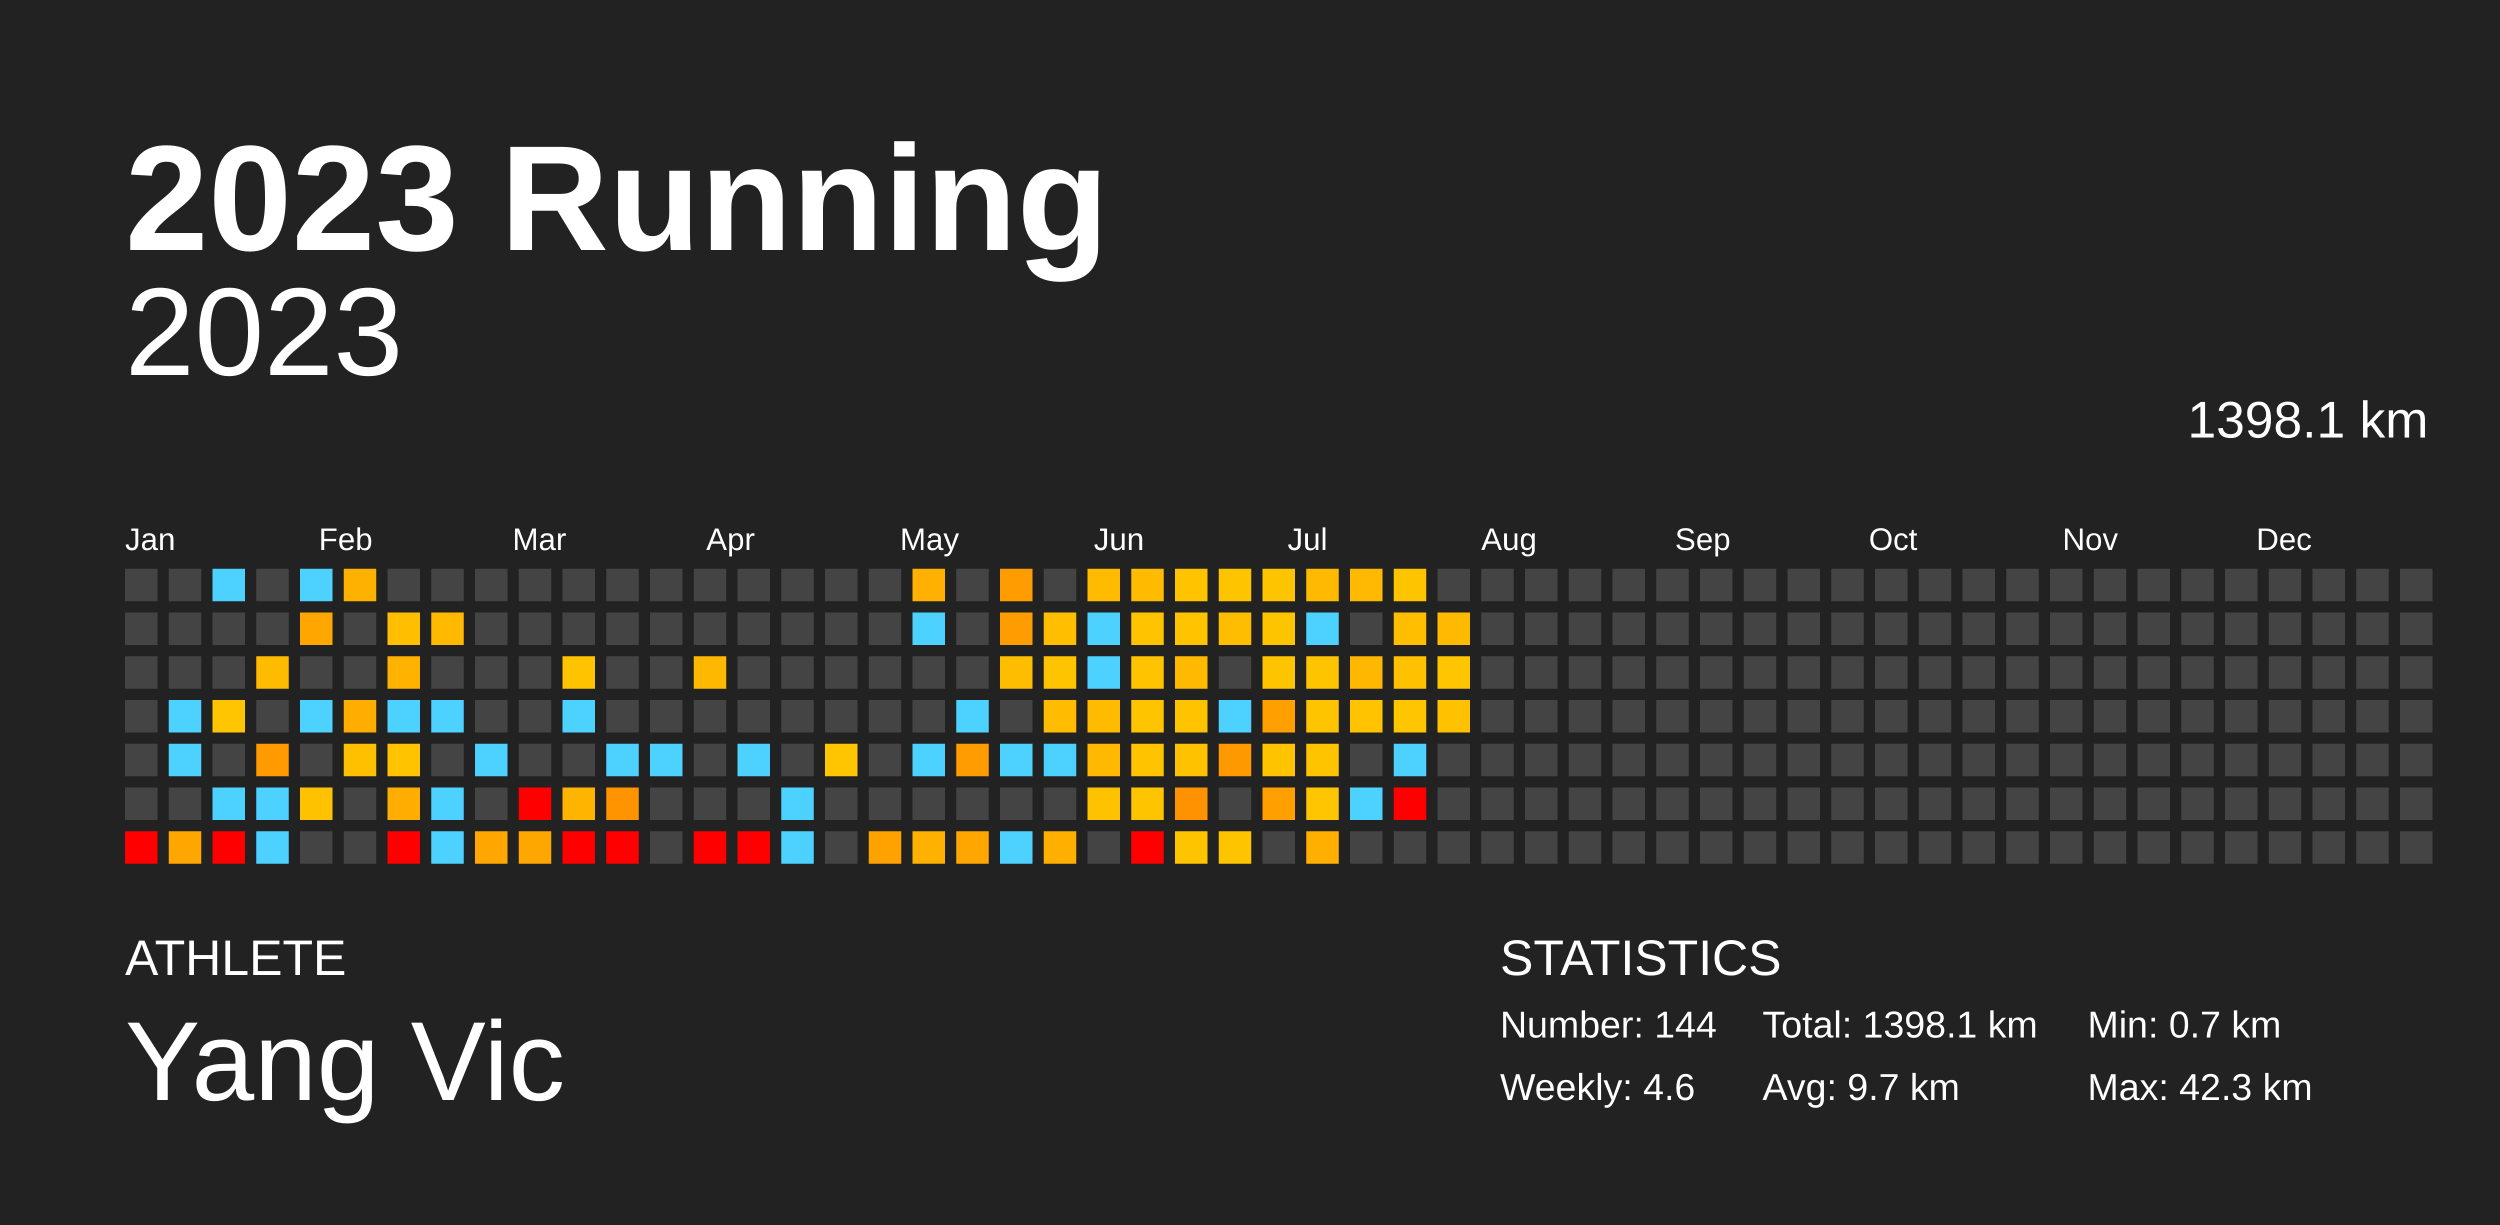
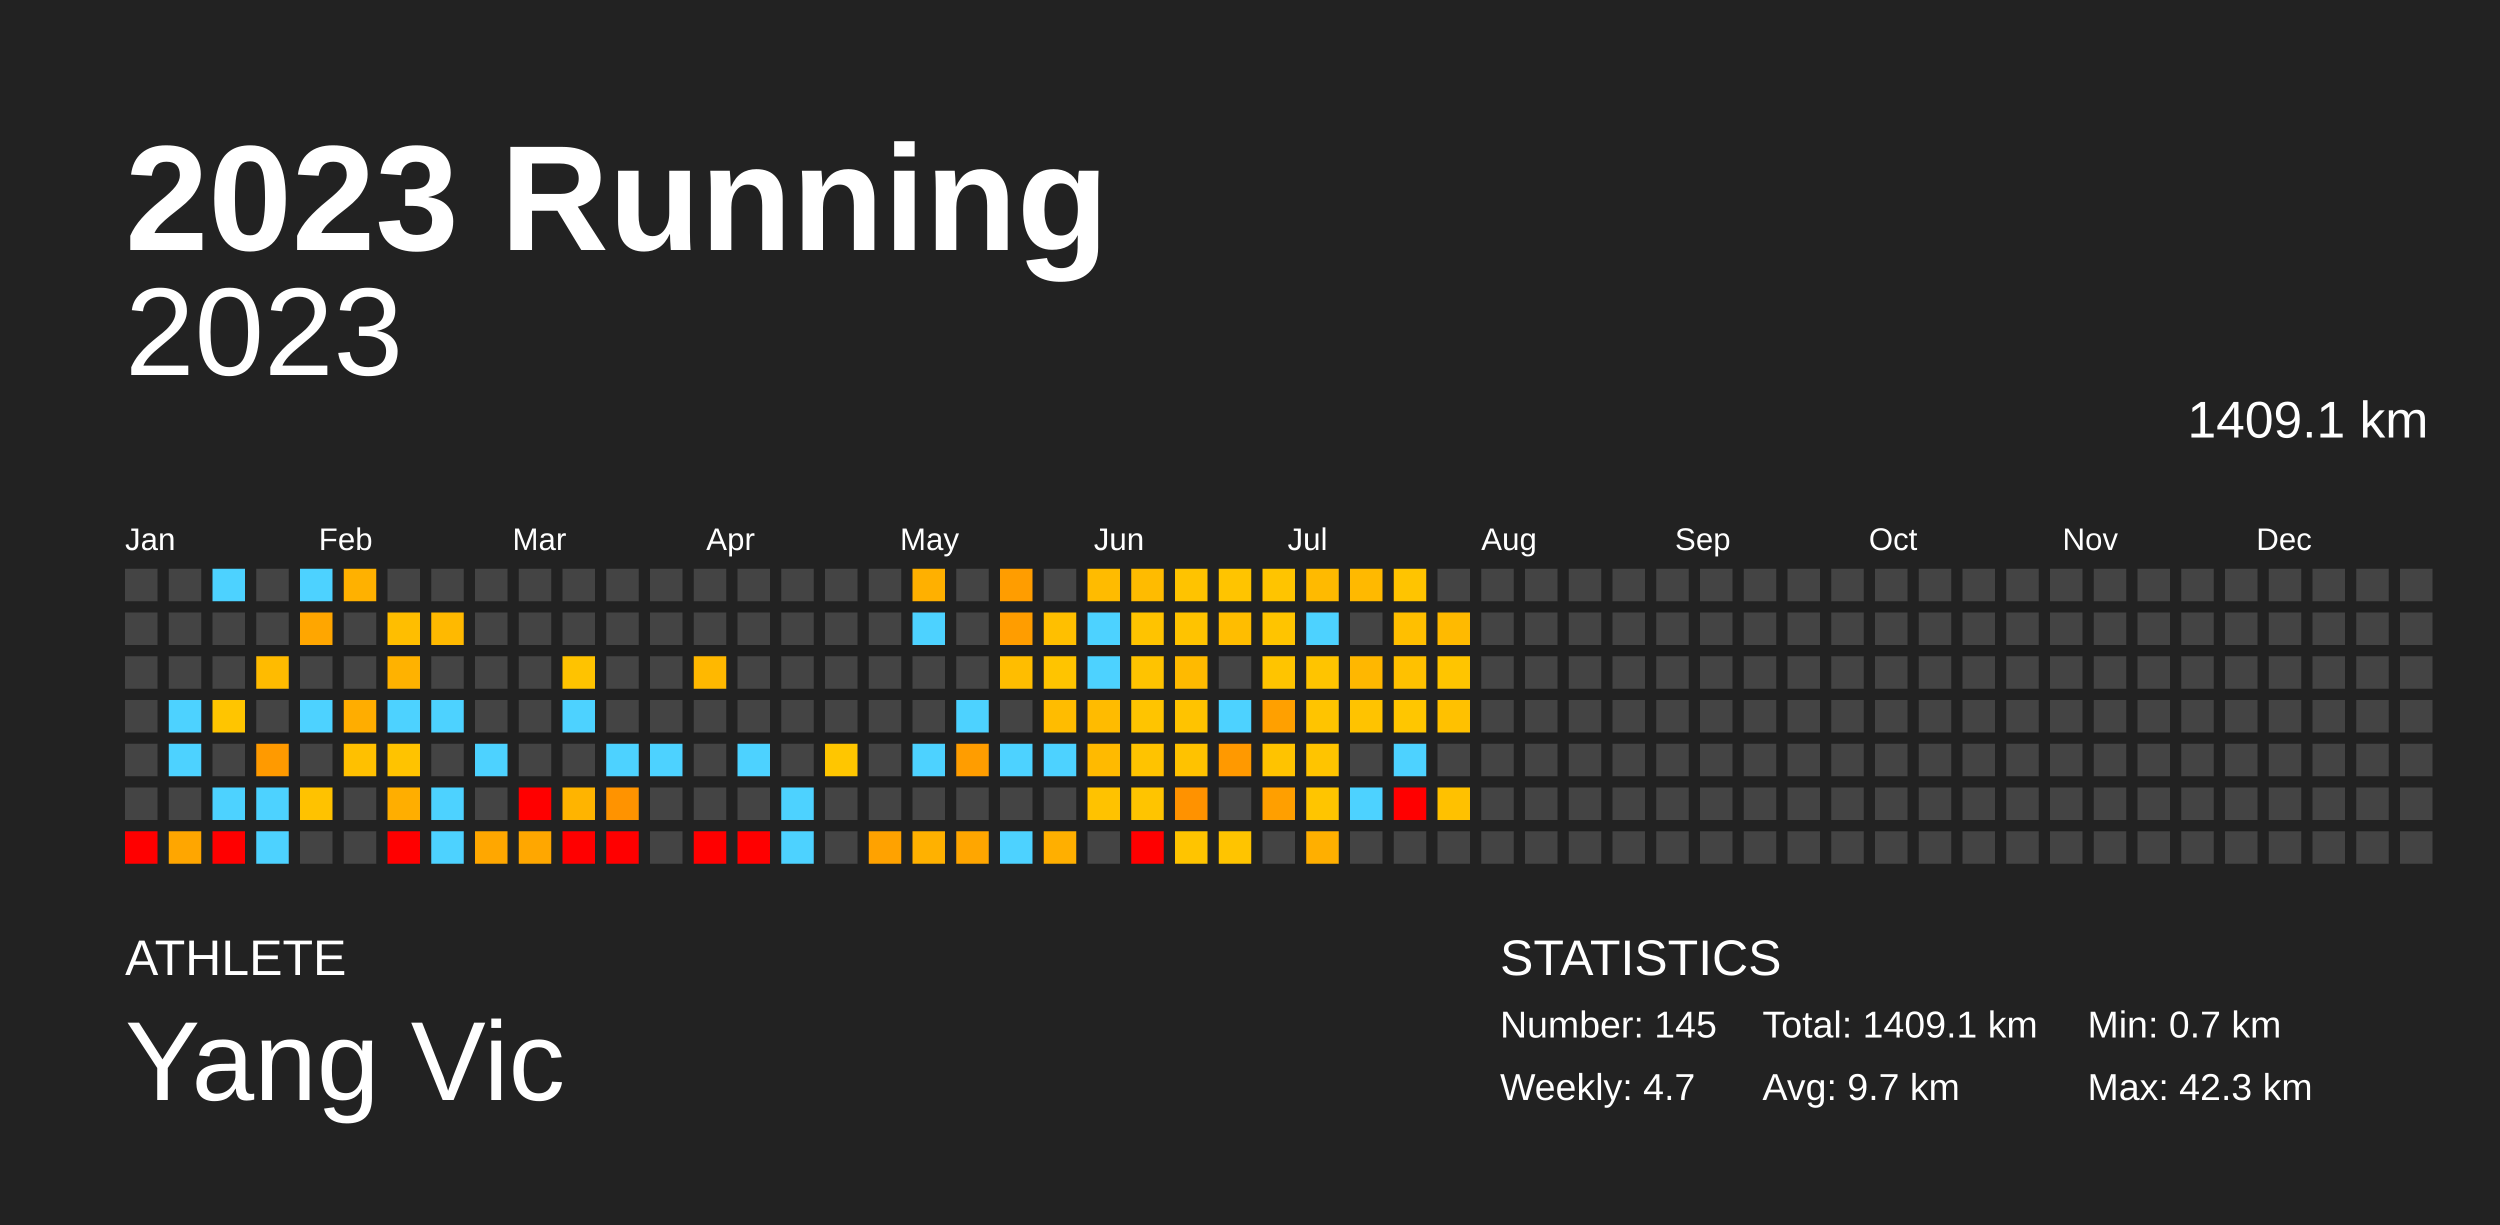
<svg xmlns="http://www.w3.org/2000/svg" baseProfile="full" height="98mm" version="1.1" viewBox="0,0,200,98" width="200mm">
  <defs />
  <rect fill="#222222" height="98" width="200" x="0" y="0" />
  <text fill="#FFFFFF" style="font-size:12px; font-family:Arial; font-weight:bold;" x="10" y="20">2023 Running</text>
  <text fill="#FFFFFF" style="font-size:4px; font-family:Arial" x="10" y="78">ATHLETE</text>
  <text fill="#FFFFFF" style="font-size:9px; font-family:Arial" x="10" y="88">Yang Vic</text>
  <text fill="#FFFFFF" style="font-size:4px; font-family:Arial" x="120" y="78">STATISTICS</text>
-   <text fill="#FFFFFF" style="font-size:3px; font-family:Arial" x="120" y="83">Number: 144</text>
-   <text fill="#FFFFFF" style="font-size:3px; font-family:Arial" x="120" y="88">Weekly: 4.6</text>
-   <text fill="#FFFFFF" style="font-size:3px; font-family:Arial" x="141" y="83">Total: 1398.1 km</text>
+   <text fill="#FFFFFF" style="font-size:3px; font-family:Arial" x="120" y="83">Number: 145</text>
+   <text fill="#FFFFFF" style="font-size:3px; font-family:Arial" x="120" y="88">Weekly: 4.7</text>
+   <text fill="#FFFFFF" style="font-size:3px; font-family:Arial" x="141" y="83">Total: 1409.1 km</text>
  <text fill="#FFFFFF" style="font-size:3px; font-family:Arial" x="141" y="88">Avg: 9.7 km</text>
  <text fill="#FFFFFF" style="font-size:3px; font-family:Arial" x="167" y="83">Min: 0.7 km</text>
  <text fill="#FFFFFF" style="font-size:3px; font-family:Arial" x="167" y="88">Max: 42.3 km</text>
  <text alignment-baseline="hanging" fill="#FFFFFF" style="font-size:10.0px; font-family:Arial;" x="10" y="30">2023</text>
-   <text alignment-baseline="hanging" fill="#FFFFFF" style="font-size:4.125px; font-family:Arial;" x="175" y="35">1398.1 km</text>
+   <text alignment-baseline="hanging" fill="#FFFFFF" style="font-size:4.125px; font-family:Arial;" x="175" y="35">1409.1 km</text>
  <text fill="#FFFFFF" style="font-size:2.5px; font-family:Arial" x="10.0" y="44">Jan</text>
  <text fill="#FFFFFF" style="font-size:2.5px; font-family:Arial" x="25.5" y="44">Feb</text>
  <text fill="#FFFFFF" style="font-size:2.5px; font-family:Arial" x="41.0" y="44">Mar</text>
  <text fill="#FFFFFF" style="font-size:2.5px; font-family:Arial" x="56.5" y="44">Apr</text>
  <text fill="#FFFFFF" style="font-size:2.5px; font-family:Arial" x="72.0" y="44">May</text>
  <text fill="#FFFFFF" style="font-size:2.5px; font-family:Arial" x="87.5" y="44">Jun</text>
  <text fill="#FFFFFF" style="font-size:2.5px; font-family:Arial" x="103.0" y="44">Jul</text>
  <text fill="#FFFFFF" style="font-size:2.5px; font-family:Arial" x="118.5" y="44">Aug</text>
  <text fill="#FFFFFF" style="font-size:2.5px; font-family:Arial" x="134.0" y="44">Sep</text>
  <text fill="#FFFFFF" style="font-size:2.5px; font-family:Arial" x="149.5" y="44">Oct</text>
  <text fill="#FFFFFF" style="font-size:2.5px; font-family:Arial" x="165.0" y="44">Nov</text>
  <text fill="#FFFFFF" style="font-size:2.5px; font-family:Arial" x="180.5" y="44">Dec</text>
  <rect fill="#444444" height="2.6" width="2.6" x="10.0" y="45.5" />
  <rect fill="#444444" height="2.6" width="2.6" x="10.0" y="49.0" />
  <rect fill="#444444" height="2.6" width="2.6" x="10.0" y="52.5" />
  <rect fill="#444444" height="2.6" width="2.6" x="10.0" y="56.0" />
  <rect fill="#444444" height="2.6" width="2.6" x="10.0" y="59.5" />
  <rect fill="#444444" height="2.6" width="2.6" x="10.0" y="63.0" />
  <rect fill="red" height="2.6" width="2.6" x="10.0" y="66.5" />
  <rect fill="#444444" height="2.6" width="2.6" x="13.5" y="45.5" />
  <rect fill="#444444" height="2.6" width="2.6" x="13.5" y="49.0" />
  <rect fill="#444444" height="2.6" width="2.6" x="13.5" y="52.5" />
  <rect fill="#4dd2ff" height="2.6" width="2.6" x="13.5" y="56.0" />
  <rect fill="#4dd2ff" height="2.6" width="2.6" x="13.5" y="59.5" />
  <rect fill="#444444" height="2.6" width="2.6" x="13.5" y="63.0" />
  <rect fill="#ffa600" height="2.6" width="2.6" x="13.5" y="66.5" />
  <rect fill="#4dd2ff" height="2.6" width="2.6" x="17.0" y="45.5" />
  <rect fill="#444444" height="2.6" width="2.6" x="17.0" y="49.0" />
  <rect fill="#444444" height="2.6" width="2.6" x="17.0" y="52.5" />
  <rect fill="#ffc500" height="2.6" width="2.6" x="17.0" y="56.0" />
  <rect fill="#444444" height="2.6" width="2.6" x="17.0" y="59.5" />
  <rect fill="#4dd2ff" height="2.6" width="2.6" x="17.0" y="63.0" />
  <rect fill="red" height="2.6" width="2.6" x="17.0" y="66.5" />
  <rect fill="#444444" height="2.6" width="2.6" x="20.5" y="45.5" />
  <rect fill="#444444" height="2.6" width="2.6" x="20.5" y="49.0" />
  <rect fill="#ffbb00" height="2.6" width="2.6" x="20.5" y="52.5" />
  <rect fill="#444444" height="2.6" width="2.6" x="20.5" y="56.0" />
  <rect fill="#ff9a00" height="2.6" width="2.6" x="20.5" y="59.5" />
  <rect fill="#4dd2ff" height="2.6" width="2.6" x="20.5" y="63.0" />
  <rect fill="#4dd2ff" height="2.6" width="2.6" x="20.5" y="66.5" />
  <rect fill="#4dd2ff" height="2.6" width="2.6" x="24.0" y="45.5" />
  <rect fill="#ffa600" height="2.6" width="2.6" x="24.0" y="49.0" />
  <rect fill="#444444" height="2.6" width="2.6" x="24.0" y="52.5" />
  <rect fill="#4dd2ff" height="2.6" width="2.6" x="24.0" y="56.0" />
  <rect fill="#444444" height="2.6" width="2.6" x="24.0" y="59.5" />
  <rect fill="#ffc200" height="2.6" width="2.6" x="24.0" y="63.0" />
  <rect fill="#444444" height="2.6" width="2.6" x="24.0" y="66.5" />
  <rect fill="#ffb100" height="2.6" width="2.6" x="27.5" y="45.5" />
  <rect fill="#444444" height="2.6" width="2.6" x="27.5" y="49.0" />
  <rect fill="#444444" height="2.6" width="2.6" x="27.5" y="52.5" />
  <rect fill="#ffad00" height="2.6" width="2.6" x="27.5" y="56.0" />
  <rect fill="#ffc000" height="2.6" width="2.6" x="27.5" y="59.5" />
  <rect fill="#444444" height="2.6" width="2.6" x="27.5" y="63.0" />
  <rect fill="#444444" height="2.6" width="2.6" x="27.5" y="66.5" />
  <rect fill="#444444" height="2.6" width="2.6" x="31.0" y="45.5" />
  <rect fill="#ffbe00" height="2.6" width="2.6" x="31.0" y="49.0" />
  <rect fill="#ffb200" height="2.6" width="2.6" x="31.0" y="52.5" />
  <rect fill="#4dd2ff" height="2.6" width="2.6" x="31.0" y="56.0" />
  <rect fill="#ffc300" height="2.6" width="2.6" x="31.0" y="59.5" />
  <rect fill="#ffae00" height="2.6" width="2.6" x="31.0" y="63.0" />
  <rect fill="red" height="2.6" width="2.6" x="31.0" y="66.5" />
  <rect fill="#444444" height="2.6" width="2.6" x="34.5" y="45.5" />
  <rect fill="#ffb900" height="2.6" width="2.6" x="34.5" y="49.0" />
  <rect fill="#444444" height="2.6" width="2.6" x="34.5" y="52.5" />
  <rect fill="#4dd2ff" height="2.6" width="2.6" x="34.5" y="56.0" />
  <rect fill="#444444" height="2.6" width="2.6" x="34.5" y="59.5" />
  <rect fill="#4dd2ff" height="2.6" width="2.6" x="34.5" y="63.0" />
  <rect fill="#4dd2ff" height="2.6" width="2.6" x="34.5" y="66.5" />
  <rect fill="#444444" height="2.6" width="2.6" x="38.0" y="45.5" />
  <rect fill="#444444" height="2.6" width="2.6" x="38.0" y="49.0" />
  <rect fill="#444444" height="2.6" width="2.6" x="38.0" y="52.5" />
  <rect fill="#444444" height="2.6" width="2.6" x="38.0" y="56.0" />
  <rect fill="#4dd2ff" height="2.6" width="2.6" x="38.0" y="59.5" />
  <rect fill="#444444" height="2.6" width="2.6" x="38.0" y="63.0" />
  <rect fill="#ffa700" height="2.6" width="2.6" x="38.0" y="66.5" />
  <rect fill="#444444" height="2.6" width="2.6" x="41.5" y="45.5" />
  <rect fill="#444444" height="2.6" width="2.6" x="41.5" y="49.0" />
  <rect fill="#444444" height="2.6" width="2.6" x="41.5" y="52.5" />
  <rect fill="#444444" height="2.6" width="2.6" x="41.5" y="56.0" />
  <rect fill="#444444" height="2.6" width="2.6" x="41.5" y="59.5" />
  <rect fill="red" height="2.6" width="2.6" x="41.5" y="63.0" />
  <rect fill="#ffa700" height="2.6" width="2.6" x="41.5" y="66.5" />
  <rect fill="#444444" height="2.6" width="2.6" x="45.0" y="45.5" />
  <rect fill="#444444" height="2.6" width="2.6" x="45.0" y="49.0" />
  <rect fill="#ffc300" height="2.6" width="2.6" x="45.0" y="52.5" />
  <rect fill="#4dd2ff" height="2.6" width="2.6" x="45.0" y="56.0" />
  <rect fill="#444444" height="2.6" width="2.6" x="45.0" y="59.5" />
  <rect fill="#ffb400" height="2.6" width="2.6" x="45.0" y="63.0" />
  <rect fill="red" height="2.6" width="2.6" x="45.0" y="66.5" />
  <rect fill="#444444" height="2.6" width="2.6" x="48.5" y="45.5" />
  <rect fill="#444444" height="2.6" width="2.6" x="48.5" y="49.0" />
  <rect fill="#444444" height="2.6" width="2.6" x="48.5" y="52.5" />
  <rect fill="#444444" height="2.6" width="2.6" x="48.5" y="56.0" />
  <rect fill="#4dd2ff" height="2.6" width="2.6" x="48.5" y="59.5" />
  <rect fill="#ff9300" height="2.6" width="2.6" x="48.5" y="63.0" />
  <rect fill="red" height="2.6" width="2.6" x="48.5" y="66.5" />
  <rect fill="#444444" height="2.6" width="2.6" x="52.0" y="45.5" />
  <rect fill="#444444" height="2.6" width="2.6" x="52.0" y="49.0" />
  <rect fill="#444444" height="2.6" width="2.6" x="52.0" y="52.5" />
  <rect fill="#444444" height="2.6" width="2.6" x="52.0" y="56.0" />
  <rect fill="#4dd2ff" height="2.6" width="2.6" x="52.0" y="59.5" />
  <rect fill="#444444" height="2.6" width="2.6" x="52.0" y="63.0" />
  <rect fill="#444444" height="2.6" width="2.6" x="52.0" y="66.5" />
  <rect fill="#444444" height="2.6" width="2.6" x="55.5" y="45.5" />
  <rect fill="#444444" height="2.6" width="2.6" x="55.5" y="49.0" />
  <rect fill="#ffb800" height="2.6" width="2.6" x="55.5" y="52.5" />
  <rect fill="#444444" height="2.6" width="2.6" x="55.5" y="56.0" />
  <rect fill="#444444" height="2.6" width="2.6" x="55.5" y="59.5" />
  <rect fill="#444444" height="2.6" width="2.6" x="55.5" y="63.0" />
  <rect fill="red" height="2.6" width="2.6" x="55.5" y="66.5" />
  <rect fill="#444444" height="2.6" width="2.6" x="59.0" y="45.5" />
  <rect fill="#444444" height="2.6" width="2.6" x="59.0" y="49.0" />
  <rect fill="#444444" height="2.6" width="2.6" x="59.0" y="52.5" />
  <rect fill="#444444" height="2.6" width="2.6" x="59.0" y="56.0" />
  <rect fill="#4dd2ff" height="2.6" width="2.6" x="59.0" y="59.5" />
  <rect fill="#444444" height="2.6" width="2.6" x="59.0" y="63.0" />
  <rect fill="red" height="2.6" width="2.6" x="59.0" y="66.5" />
  <rect fill="#444444" height="2.6" width="2.6" x="62.5" y="45.5" />
  <rect fill="#444444" height="2.6" width="2.6" x="62.5" y="49.0" />
  <rect fill="#444444" height="2.6" width="2.6" x="62.5" y="52.5" />
  <rect fill="#444444" height="2.6" width="2.6" x="62.5" y="56.0" />
  <rect fill="#444444" height="2.6" width="2.6" x="62.5" y="59.5" />
  <rect fill="#4dd2ff" height="2.6" width="2.6" x="62.5" y="63.0" />
  <rect fill="#4dd2ff" height="2.6" width="2.6" x="62.5" y="66.5" />
  <rect fill="#444444" height="2.6" width="2.6" x="66.0" y="45.5" />
  <rect fill="#444444" height="2.6" width="2.6" x="66.0" y="49.0" />
  <rect fill="#444444" height="2.6" width="2.6" x="66.0" y="52.5" />
  <rect fill="#444444" height="2.6" width="2.6" x="66.0" y="56.0" />
  <rect fill="#ffc600" height="2.6" width="2.6" x="66.0" y="59.5" />
  <rect fill="#444444" height="2.6" width="2.6" x="66.0" y="63.0" />
  <rect fill="#444444" height="2.6" width="2.6" x="66.0" y="66.5" />
  <rect fill="#444444" height="2.6" width="2.6" x="69.5" y="45.5" />
  <rect fill="#444444" height="2.6" width="2.6" x="69.5" y="49.0" />
  <rect fill="#444444" height="2.6" width="2.6" x="69.5" y="52.5" />
  <rect fill="#444444" height="2.6" width="2.6" x="69.5" y="56.0" />
  <rect fill="#444444" height="2.6" width="2.6" x="69.5" y="59.5" />
  <rect fill="#444444" height="2.6" width="2.6" x="69.5" y="63.0" />
  <rect fill="#ffa200" height="2.6" width="2.6" x="69.5" y="66.5" />
  <rect fill="#ffb000" height="2.6" width="2.6" x="73.0" y="45.5" />
  <rect fill="#4dd2ff" height="2.6" width="2.6" x="73.0" y="49.0" />
  <rect fill="#444444" height="2.6" width="2.6" x="73.0" y="52.5" />
  <rect fill="#444444" height="2.6" width="2.6" x="73.0" y="56.0" />
  <rect fill="#4dd2ff" height="2.6" width="2.6" x="73.0" y="59.5" />
  <rect fill="#444444" height="2.6" width="2.6" x="73.0" y="63.0" />
  <rect fill="#ffb100" height="2.6" width="2.6" x="73.0" y="66.5" />
  <rect fill="#444444" height="2.6" width="2.6" x="76.5" y="45.5" />
  <rect fill="#444444" height="2.6" width="2.6" x="76.5" y="49.0" />
  <rect fill="#444444" height="2.6" width="2.6" x="76.5" y="52.5" />
  <rect fill="#4dd2ff" height="2.6" width="2.6" x="76.5" y="56.0" />
  <rect fill="#ff9d00" height="2.6" width="2.6" x="76.5" y="59.5" />
  <rect fill="#444444" height="2.6" width="2.6" x="76.5" y="63.0" />
  <rect fill="#ffa600" height="2.6" width="2.6" x="76.5" y="66.5" />
  <rect fill="#ff9d00" height="2.6" width="2.6" x="80.0" y="45.5" />
  <rect fill="#ff9d00" height="2.6" width="2.6" x="80.0" y="49.0" />
  <rect fill="#ffbd00" height="2.6" width="2.6" x="80.0" y="52.5" />
  <rect fill="#444444" height="2.6" width="2.6" x="80.0" y="56.0" />
  <rect fill="#4dd2ff" height="2.6" width="2.6" x="80.0" y="59.5" />
  <rect fill="#444444" height="2.6" width="2.6" x="80.0" y="63.0" />
  <rect fill="#4dd2ff" height="2.6" width="2.6" x="80.0" y="66.5" />
  <rect fill="#444444" height="2.6" width="2.6" x="83.5" y="45.5" />
  <rect fill="#ffbf00" height="2.6" width="2.6" x="83.5" y="49.0" />
  <rect fill="#ffc400" height="2.6" width="2.6" x="83.5" y="52.5" />
  <rect fill="#ffbc00" height="2.6" width="2.6" x="83.5" y="56.0" />
  <rect fill="#4dd2ff" height="2.6" width="2.6" x="83.5" y="59.5" />
  <rect fill="#444444" height="2.6" width="2.6" x="83.5" y="63.0" />
  <rect fill="#ffaf00" height="2.6" width="2.6" x="83.5" y="66.5" />
  <rect fill="#ffbb00" height="2.6" width="2.6" x="87.0" y="45.5" />
  <rect fill="#4dd2ff" height="2.6" width="2.6" x="87.0" y="49.0" />
  <rect fill="#4dd2ff" height="2.6" width="2.6" x="87.0" y="52.5" />
  <rect fill="#ffbb00" height="2.6" width="2.6" x="87.0" y="56.0" />
  <rect fill="#ffba00" height="2.6" width="2.6" x="87.0" y="59.5" />
  <rect fill="#ffc200" height="2.6" width="2.6" x="87.0" y="63.0" />
  <rect fill="#444444" height="2.6" width="2.6" x="87.0" y="66.5" />
  <rect fill="#ffbb00" height="2.6" width="2.6" x="90.5" y="45.5" />
  <rect fill="#ffc300" height="2.6" width="2.6" x="90.5" y="49.0" />
  <rect fill="#ffc300" height="2.6" width="2.6" x="90.5" y="52.5" />
  <rect fill="#ffc400" height="2.6" width="2.6" x="90.5" y="56.0" />
  <rect fill="#ffc300" height="2.6" width="2.6" x="90.5" y="59.5" />
  <rect fill="#ffc400" height="2.6" width="2.6" x="90.5" y="63.0" />
  <rect fill="red" height="2.6" width="2.6" x="90.5" y="66.5" />
  <rect fill="#ffc300" height="2.6" width="2.6" x="94.0" y="45.5" />
  <rect fill="#ffc300" height="2.6" width="2.6" x="94.0" y="49.0" />
  <rect fill="#ffba00" height="2.6" width="2.6" x="94.0" y="52.5" />
  <rect fill="#ffc300" height="2.6" width="2.6" x="94.0" y="56.0" />
  <rect fill="#ffc200" height="2.6" width="2.6" x="94.0" y="59.5" />
  <rect fill="#ff9200" height="2.6" width="2.6" x="94.0" y="63.0" />
  <rect fill="#ffc400" height="2.6" width="2.6" x="94.0" y="66.5" />
  <rect fill="#ffc400" height="2.6" width="2.6" x="97.5" y="45.5" />
  <rect fill="#ffbd00" height="2.6" width="2.6" x="97.5" y="49.0" />
  <rect fill="#444444" height="2.6" width="2.6" x="97.5" y="52.5" />
  <rect fill="#4dd2ff" height="2.6" width="2.6" x="97.5" y="56.0" />
  <rect fill="#ff9900" height="2.6" width="2.6" x="97.5" y="59.5" />
  <rect fill="#444444" height="2.6" width="2.6" x="97.5" y="63.0" />
  <rect fill="#ffc400" height="2.6" width="2.6" x="97.5" y="66.5" />
  <rect fill="#ffc400" height="2.6" width="2.6" x="101.0" y="45.5" />
  <rect fill="#ffc400" height="2.6" width="2.6" x="101.0" y="49.0" />
  <rect fill="#ffc400" height="2.6" width="2.6" x="101.0" y="52.5" />
  <rect fill="#ffa000" height="2.6" width="2.6" x="101.0" y="56.0" />
  <rect fill="#ffc300" height="2.6" width="2.6" x="101.0" y="59.5" />
  <rect fill="#ff9f00" height="2.6" width="2.6" x="101.0" y="63.0" />
  <rect fill="#444444" height="2.6" width="2.6" x="101.0" y="66.5" />
  <rect fill="#ffba00" height="2.6" width="2.6" x="104.5" y="45.5" />
  <rect fill="#4dd2ff" height="2.6" width="2.6" x="104.5" y="49.0" />
  <rect fill="#ffc400" height="2.6" width="2.6" x="104.5" y="52.5" />
  <rect fill="#ffc400" height="2.6" width="2.6" x="104.5" y="56.0" />
  <rect fill="#ffc400" height="2.6" width="2.6" x="104.5" y="59.5" />
  <rect fill="#ffc500" height="2.6" width="2.6" x="104.5" y="63.0" />
  <rect fill="#ffaf00" height="2.6" width="2.6" x="104.5" y="66.5" />
  <rect fill="#ffb900" height="2.6" width="2.6" x="108.0" y="45.5" />
  <rect fill="#444444" height="2.6" width="2.6" x="108.0" y="49.0" />
  <rect fill="#ffb700" height="2.6" width="2.6" x="108.0" y="52.5" />
  <rect fill="#ffc300" height="2.6" width="2.6" x="108.0" y="56.0" />
  <rect fill="#444444" height="2.6" width="2.6" x="108.0" y="59.5" />
  <rect fill="#4dd2ff" height="2.6" width="2.6" x="108.0" y="63.0" />
  <rect fill="#444444" height="2.6" width="2.6" x="108.0" y="66.5" />
  <rect fill="#ffc400" height="2.6" width="2.6" x="111.5" y="45.5" />
  <rect fill="#ffbf00" height="2.6" width="2.6" x="111.5" y="49.0" />
  <rect fill="#ffc100" height="2.6" width="2.6" x="111.5" y="52.5" />
  <rect fill="#ffc600" height="2.6" width="2.6" x="111.5" y="56.0" />
  <rect fill="#4dd2ff" height="2.6" width="2.6" x="111.5" y="59.5" />
  <rect fill="red" height="2.6" width="2.6" x="111.5" y="63.0" />
  <rect fill="#444444" height="2.6" width="2.6" x="111.5" y="66.5" />
  <rect fill="#444444" height="2.6" width="2.6" x="115.0" y="45.5" />
  <rect fill="#ffba00" height="2.6" width="2.6" x="115.0" y="49.0" />
  <rect fill="#ffc500" height="2.6" width="2.6" x="115.0" y="52.5" />
  <rect fill="#ffc100" height="2.6" width="2.6" x="115.0" y="56.0" />
  <rect fill="#444444" height="2.6" width="2.6" x="115.0" y="59.5" />
-   <rect fill="#444444" height="2.6" width="2.6" x="115.0" y="63.0" />
+   <rect fill="#ffc100" height="2.6" width="2.6" x="115.0" y="63.0" />
  <rect fill="#444444" height="2.6" width="2.6" x="115.0" y="66.5" />
  <rect fill="#444444" height="2.6" width="2.6" x="118.5" y="45.5" />
  <rect fill="#444444" height="2.6" width="2.6" x="118.5" y="49.0" />
  <rect fill="#444444" height="2.6" width="2.6" x="118.5" y="52.5" />
  <rect fill="#444444" height="2.6" width="2.6" x="118.5" y="56.0" />
  <rect fill="#444444" height="2.6" width="2.6" x="118.5" y="59.5" />
  <rect fill="#444444" height="2.6" width="2.6" x="118.5" y="63.0" />
  <rect fill="#444444" height="2.6" width="2.6" x="118.5" y="66.5" />
  <rect fill="#444444" height="2.6" width="2.6" x="122.0" y="45.5" />
  <rect fill="#444444" height="2.6" width="2.6" x="122.0" y="49.0" />
  <rect fill="#444444" height="2.6" width="2.6" x="122.0" y="52.5" />
  <rect fill="#444444" height="2.6" width="2.6" x="122.0" y="56.0" />
  <rect fill="#444444" height="2.6" width="2.6" x="122.0" y="59.5" />
  <rect fill="#444444" height="2.6" width="2.6" x="122.0" y="63.0" />
  <rect fill="#444444" height="2.6" width="2.6" x="122.0" y="66.5" />
  <rect fill="#444444" height="2.6" width="2.6" x="125.5" y="45.5" />
  <rect fill="#444444" height="2.6" width="2.6" x="125.5" y="49.0" />
  <rect fill="#444444" height="2.6" width="2.6" x="125.5" y="52.5" />
  <rect fill="#444444" height="2.6" width="2.6" x="125.5" y="56.0" />
  <rect fill="#444444" height="2.6" width="2.6" x="125.5" y="59.5" />
  <rect fill="#444444" height="2.6" width="2.6" x="125.5" y="63.0" />
  <rect fill="#444444" height="2.6" width="2.6" x="125.5" y="66.5" />
  <rect fill="#444444" height="2.6" width="2.6" x="129.0" y="45.5" />
  <rect fill="#444444" height="2.6" width="2.6" x="129.0" y="49.0" />
  <rect fill="#444444" height="2.6" width="2.6" x="129.0" y="52.5" />
  <rect fill="#444444" height="2.6" width="2.6" x="129.0" y="56.0" />
  <rect fill="#444444" height="2.6" width="2.6" x="129.0" y="59.5" />
  <rect fill="#444444" height="2.6" width="2.6" x="129.0" y="63.0" />
  <rect fill="#444444" height="2.6" width="2.6" x="129.0" y="66.5" />
  <rect fill="#444444" height="2.6" width="2.6" x="132.5" y="45.5" />
  <rect fill="#444444" height="2.6" width="2.6" x="132.5" y="49.0" />
  <rect fill="#444444" height="2.6" width="2.6" x="132.5" y="52.5" />
  <rect fill="#444444" height="2.6" width="2.6" x="132.5" y="56.0" />
  <rect fill="#444444" height="2.6" width="2.6" x="132.5" y="59.5" />
  <rect fill="#444444" height="2.6" width="2.6" x="132.5" y="63.0" />
  <rect fill="#444444" height="2.6" width="2.6" x="132.5" y="66.5" />
  <rect fill="#444444" height="2.6" width="2.6" x="136.0" y="45.5" />
  <rect fill="#444444" height="2.6" width="2.6" x="136.0" y="49.0" />
  <rect fill="#444444" height="2.6" width="2.6" x="136.0" y="52.5" />
  <rect fill="#444444" height="2.6" width="2.6" x="136.0" y="56.0" />
  <rect fill="#444444" height="2.6" width="2.6" x="136.0" y="59.5" />
  <rect fill="#444444" height="2.6" width="2.6" x="136.0" y="63.0" />
  <rect fill="#444444" height="2.6" width="2.6" x="136.0" y="66.5" />
  <rect fill="#444444" height="2.6" width="2.6" x="139.5" y="45.5" />
  <rect fill="#444444" height="2.6" width="2.6" x="139.5" y="49.0" />
  <rect fill="#444444" height="2.6" width="2.6" x="139.5" y="52.5" />
  <rect fill="#444444" height="2.6" width="2.6" x="139.5" y="56.0" />
  <rect fill="#444444" height="2.6" width="2.6" x="139.5" y="59.5" />
  <rect fill="#444444" height="2.6" width="2.6" x="139.5" y="63.0" />
  <rect fill="#444444" height="2.6" width="2.6" x="139.5" y="66.5" />
  <rect fill="#444444" height="2.6" width="2.6" x="143.0" y="45.5" />
  <rect fill="#444444" height="2.6" width="2.6" x="143.0" y="49.0" />
  <rect fill="#444444" height="2.6" width="2.6" x="143.0" y="52.5" />
  <rect fill="#444444" height="2.6" width="2.6" x="143.0" y="56.0" />
  <rect fill="#444444" height="2.6" width="2.6" x="143.0" y="59.5" />
  <rect fill="#444444" height="2.6" width="2.6" x="143.0" y="63.0" />
  <rect fill="#444444" height="2.6" width="2.6" x="143.0" y="66.5" />
  <rect fill="#444444" height="2.6" width="2.6" x="146.5" y="45.5" />
  <rect fill="#444444" height="2.6" width="2.6" x="146.5" y="49.0" />
  <rect fill="#444444" height="2.6" width="2.6" x="146.5" y="52.5" />
  <rect fill="#444444" height="2.6" width="2.6" x="146.5" y="56.0" />
  <rect fill="#444444" height="2.6" width="2.6" x="146.5" y="59.5" />
  <rect fill="#444444" height="2.6" width="2.6" x="146.5" y="63.0" />
  <rect fill="#444444" height="2.6" width="2.6" x="146.5" y="66.5" />
  <rect fill="#444444" height="2.6" width="2.6" x="150.0" y="45.5" />
  <rect fill="#444444" height="2.6" width="2.6" x="150.0" y="49.0" />
  <rect fill="#444444" height="2.6" width="2.6" x="150.0" y="52.5" />
  <rect fill="#444444" height="2.6" width="2.6" x="150.0" y="56.0" />
  <rect fill="#444444" height="2.6" width="2.6" x="150.0" y="59.5" />
  <rect fill="#444444" height="2.6" width="2.6" x="150.0" y="63.0" />
  <rect fill="#444444" height="2.6" width="2.6" x="150.0" y="66.5" />
  <rect fill="#444444" height="2.6" width="2.6" x="153.5" y="45.5" />
  <rect fill="#444444" height="2.6" width="2.6" x="153.5" y="49.0" />
  <rect fill="#444444" height="2.6" width="2.6" x="153.5" y="52.5" />
  <rect fill="#444444" height="2.6" width="2.6" x="153.5" y="56.0" />
  <rect fill="#444444" height="2.6" width="2.6" x="153.5" y="59.5" />
  <rect fill="#444444" height="2.6" width="2.6" x="153.5" y="63.0" />
  <rect fill="#444444" height="2.6" width="2.6" x="153.5" y="66.5" />
  <rect fill="#444444" height="2.6" width="2.6" x="157.0" y="45.5" />
  <rect fill="#444444" height="2.6" width="2.6" x="157.0" y="49.0" />
  <rect fill="#444444" height="2.6" width="2.6" x="157.0" y="52.5" />
  <rect fill="#444444" height="2.6" width="2.6" x="157.0" y="56.0" />
  <rect fill="#444444" height="2.6" width="2.6" x="157.0" y="59.5" />
  <rect fill="#444444" height="2.6" width="2.6" x="157.0" y="63.0" />
  <rect fill="#444444" height="2.6" width="2.6" x="157.0" y="66.5" />
  <rect fill="#444444" height="2.6" width="2.6" x="160.5" y="45.5" />
  <rect fill="#444444" height="2.6" width="2.6" x="160.5" y="49.0" />
  <rect fill="#444444" height="2.6" width="2.6" x="160.5" y="52.5" />
  <rect fill="#444444" height="2.6" width="2.6" x="160.5" y="56.0" />
  <rect fill="#444444" height="2.6" width="2.6" x="160.5" y="59.5" />
  <rect fill="#444444" height="2.6" width="2.6" x="160.5" y="63.0" />
  <rect fill="#444444" height="2.6" width="2.6" x="160.5" y="66.5" />
  <rect fill="#444444" height="2.6" width="2.6" x="164.0" y="45.5" />
  <rect fill="#444444" height="2.6" width="2.6" x="164.0" y="49.0" />
  <rect fill="#444444" height="2.6" width="2.6" x="164.0" y="52.5" />
  <rect fill="#444444" height="2.6" width="2.6" x="164.0" y="56.0" />
  <rect fill="#444444" height="2.6" width="2.6" x="164.0" y="59.5" />
  <rect fill="#444444" height="2.6" width="2.6" x="164.0" y="63.0" />
  <rect fill="#444444" height="2.6" width="2.6" x="164.0" y="66.5" />
  <rect fill="#444444" height="2.6" width="2.6" x="167.5" y="45.5" />
  <rect fill="#444444" height="2.6" width="2.6" x="167.5" y="49.0" />
  <rect fill="#444444" height="2.6" width="2.6" x="167.5" y="52.5" />
  <rect fill="#444444" height="2.6" width="2.6" x="167.5" y="56.0" />
  <rect fill="#444444" height="2.6" width="2.6" x="167.5" y="59.5" />
  <rect fill="#444444" height="2.6" width="2.6" x="167.5" y="63.0" />
  <rect fill="#444444" height="2.6" width="2.6" x="167.5" y="66.5" />
  <rect fill="#444444" height="2.6" width="2.6" x="171.0" y="45.5" />
  <rect fill="#444444" height="2.6" width="2.6" x="171.0" y="49.0" />
  <rect fill="#444444" height="2.6" width="2.6" x="171.0" y="52.5" />
  <rect fill="#444444" height="2.6" width="2.6" x="171.0" y="56.0" />
  <rect fill="#444444" height="2.6" width="2.6" x="171.0" y="59.5" />
  <rect fill="#444444" height="2.6" width="2.6" x="171.0" y="63.0" />
  <rect fill="#444444" height="2.6" width="2.6" x="171.0" y="66.5" />
  <rect fill="#444444" height="2.6" width="2.6" x="174.5" y="45.5" />
  <rect fill="#444444" height="2.6" width="2.6" x="174.5" y="49.0" />
  <rect fill="#444444" height="2.6" width="2.6" x="174.5" y="52.5" />
  <rect fill="#444444" height="2.6" width="2.6" x="174.5" y="56.0" />
  <rect fill="#444444" height="2.6" width="2.6" x="174.5" y="59.5" />
  <rect fill="#444444" height="2.6" width="2.6" x="174.5" y="63.0" />
  <rect fill="#444444" height="2.6" width="2.6" x="174.5" y="66.5" />
  <rect fill="#444444" height="2.6" width="2.6" x="178.0" y="45.5" />
  <rect fill="#444444" height="2.6" width="2.6" x="178.0" y="49.0" />
  <rect fill="#444444" height="2.6" width="2.6" x="178.0" y="52.5" />
  <rect fill="#444444" height="2.6" width="2.6" x="178.0" y="56.0" />
  <rect fill="#444444" height="2.6" width="2.6" x="178.0" y="59.5" />
  <rect fill="#444444" height="2.6" width="2.6" x="178.0" y="63.0" />
  <rect fill="#444444" height="2.6" width="2.6" x="178.0" y="66.5" />
  <rect fill="#444444" height="2.6" width="2.6" x="181.5" y="45.5" />
  <rect fill="#444444" height="2.6" width="2.6" x="181.5" y="49.0" />
  <rect fill="#444444" height="2.6" width="2.6" x="181.5" y="52.5" />
  <rect fill="#444444" height="2.6" width="2.6" x="181.5" y="56.0" />
  <rect fill="#444444" height="2.6" width="2.6" x="181.5" y="59.5" />
  <rect fill="#444444" height="2.6" width="2.6" x="181.5" y="63.0" />
  <rect fill="#444444" height="2.6" width="2.6" x="181.5" y="66.5" />
  <rect fill="#444444" height="2.6" width="2.6" x="185.0" y="45.5" />
  <rect fill="#444444" height="2.6" width="2.6" x="185.0" y="49.0" />
  <rect fill="#444444" height="2.6" width="2.6" x="185.0" y="52.5" />
  <rect fill="#444444" height="2.6" width="2.6" x="185.0" y="56.0" />
  <rect fill="#444444" height="2.6" width="2.6" x="185.0" y="59.5" />
  <rect fill="#444444" height="2.6" width="2.6" x="185.0" y="63.0" />
  <rect fill="#444444" height="2.6" width="2.6" x="185.0" y="66.5" />
  <rect fill="#444444" height="2.6" width="2.6" x="188.5" y="45.5" />
  <rect fill="#444444" height="2.6" width="2.6" x="188.5" y="49.0" />
  <rect fill="#444444" height="2.6" width="2.6" x="188.5" y="52.5" />
  <rect fill="#444444" height="2.6" width="2.6" x="188.5" y="56.0" />
  <rect fill="#444444" height="2.6" width="2.6" x="188.5" y="59.5" />
  <rect fill="#444444" height="2.6" width="2.6" x="188.5" y="63.0" />
  <rect fill="#444444" height="2.6" width="2.6" x="188.5" y="66.5" />
  <rect fill="#444444" height="2.6" width="2.6" x="192.0" y="45.5" />
  <rect fill="#444444" height="2.6" width="2.6" x="192.0" y="49.0" />
  <rect fill="#444444" height="2.6" width="2.6" x="192.0" y="52.5" />
  <rect fill="#444444" height="2.6" width="2.6" x="192.0" y="56.0" />
  <rect fill="#444444" height="2.6" width="2.6" x="192.0" y="59.5" />
  <rect fill="#444444" height="2.6" width="2.6" x="192.0" y="63.0" />
  <rect fill="#444444" height="2.6" width="2.6" x="192.0" y="66.5" />
</svg>
